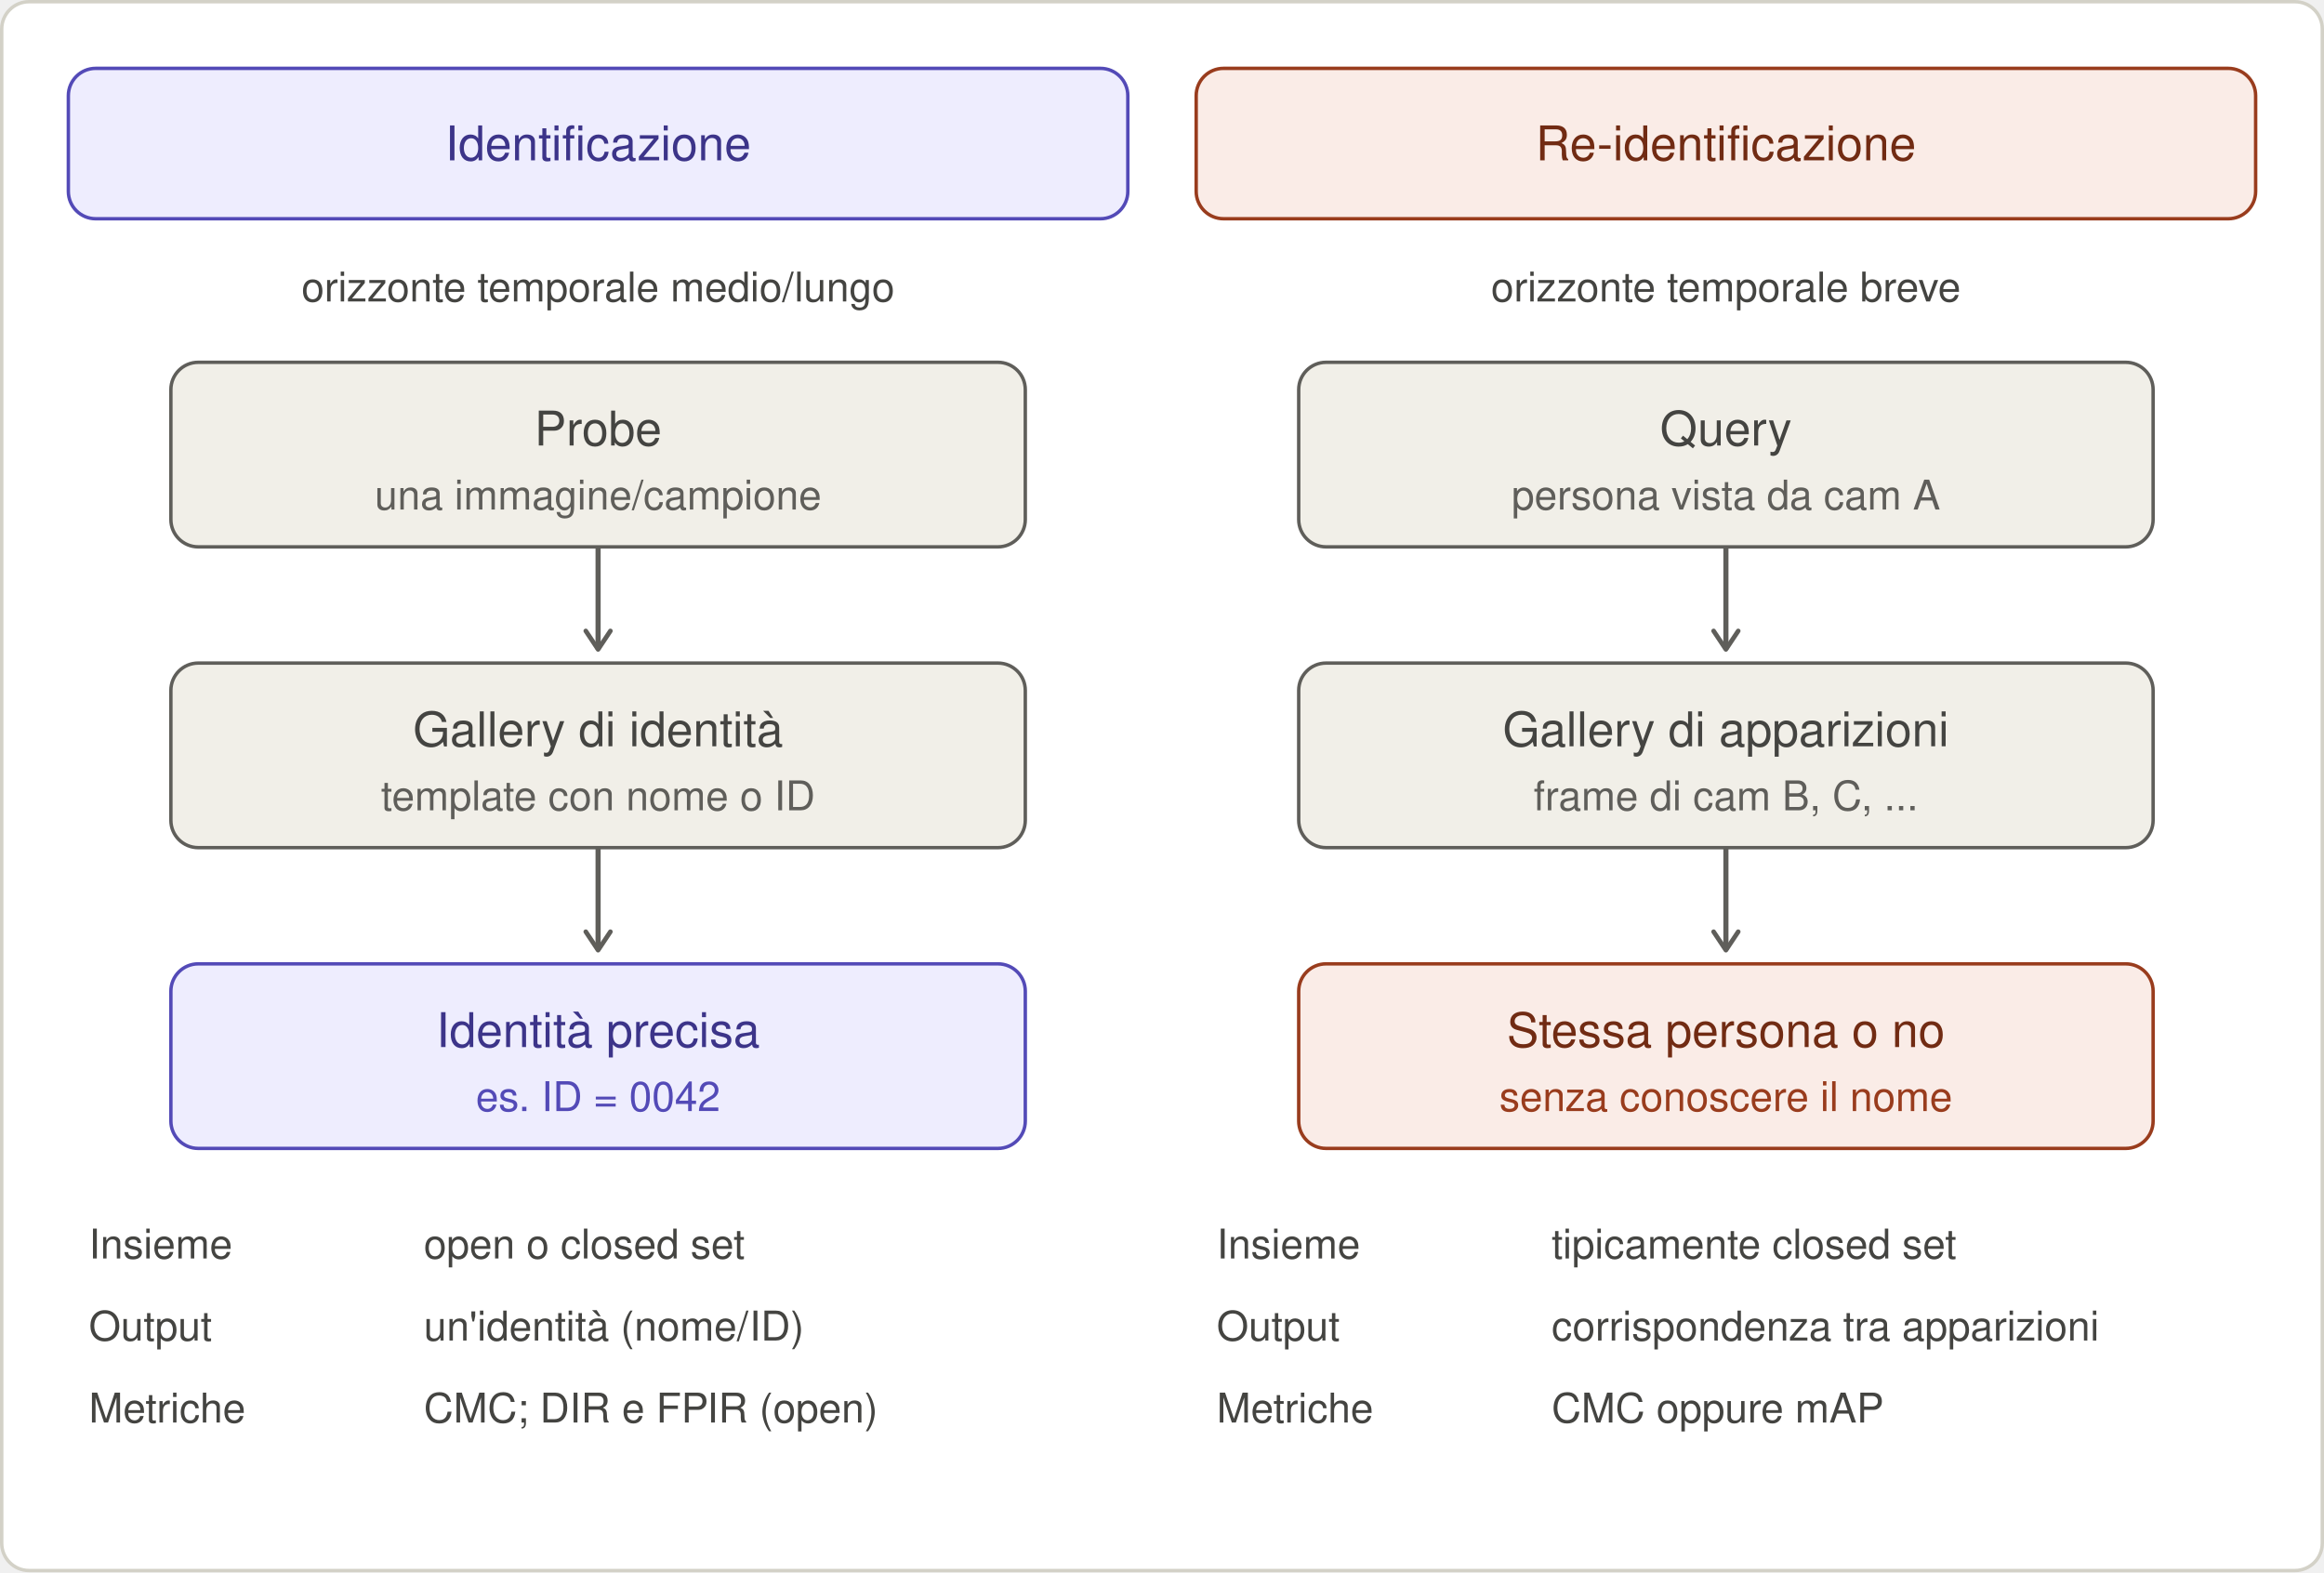
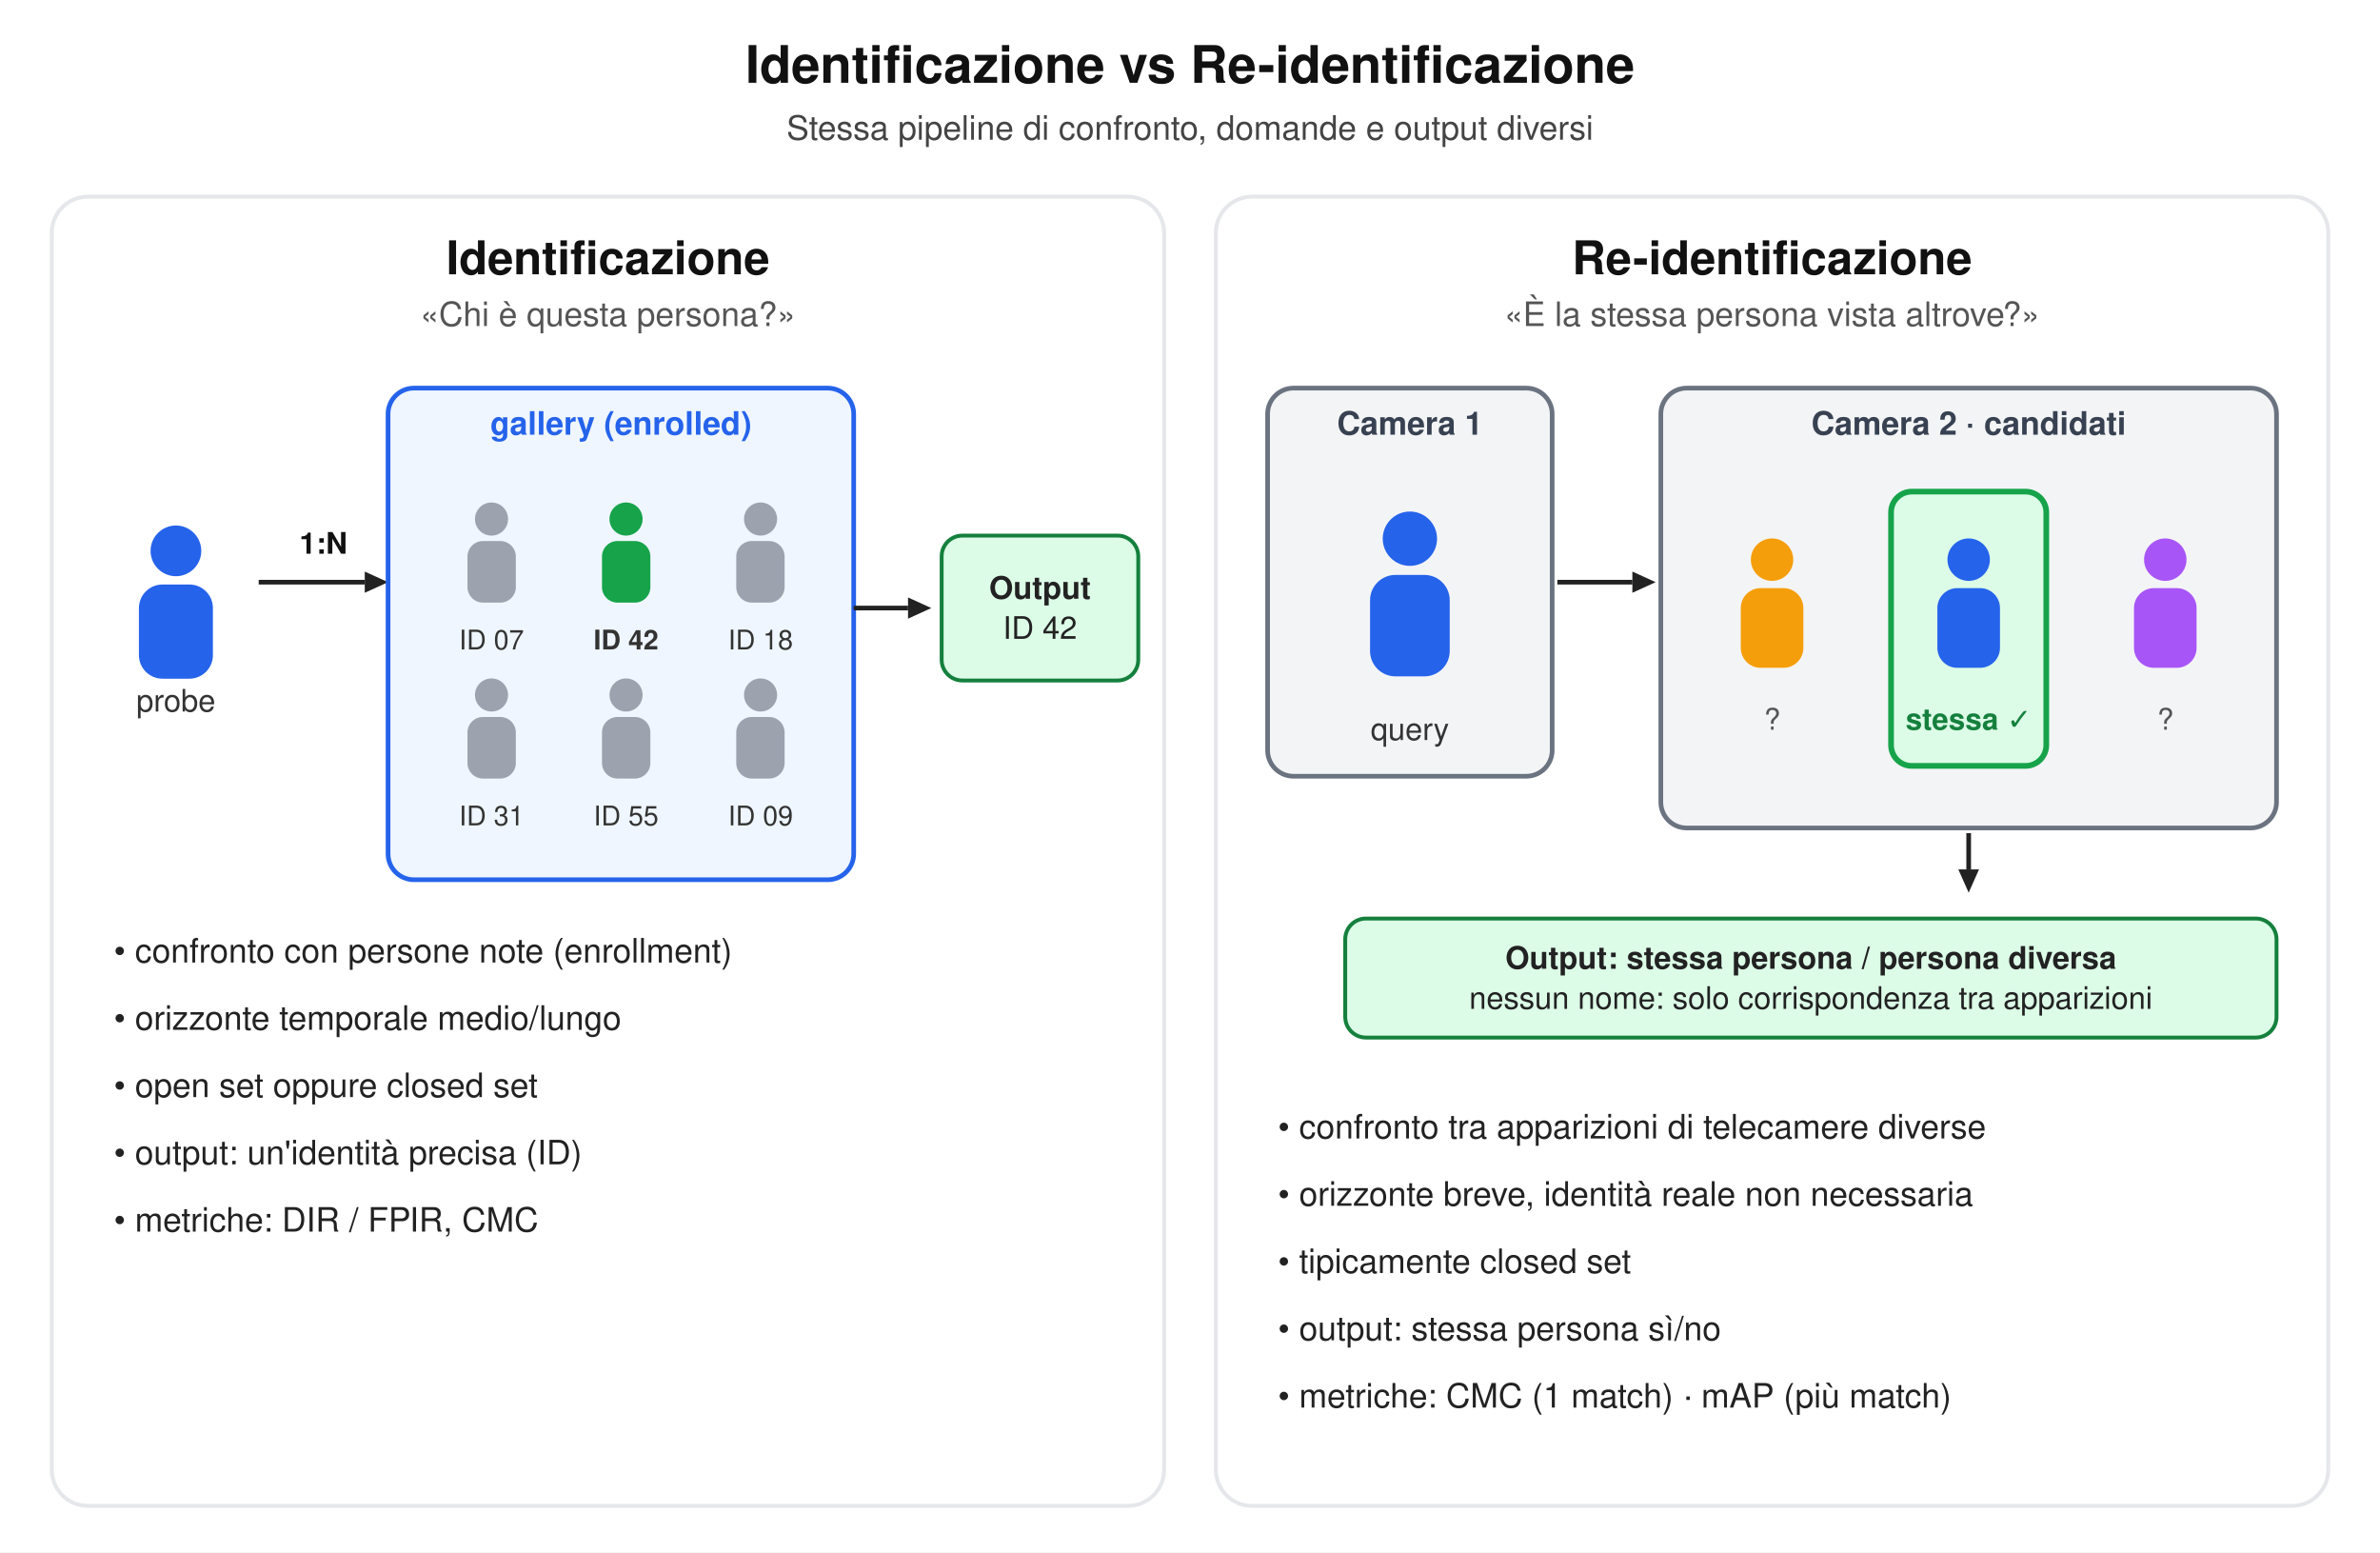
- <svg xmlns="http://www.w3.org/2000/svg" viewBox="0 0 680 460" width="680" height="460" role="img" font-family="Helvetica, Arial, sans-serif">
-   <defs>
-     <marker id="ar" viewBox="0 0 10 10" refX="8" refY="5" markerWidth="6" markerHeight="6" orient="auto-start-reverse">
-       <path d="M2 1L8 5L2 9" fill="none" stroke="#5F5E5A" stroke-width="1.5" stroke-linecap="round" stroke-linejoin="round" />
-     </marker>
-   </defs>
-   <rect x="0.5" y="0.5" width="679" height="459" rx="8" fill="#FFFFFF" stroke="#D3D1C7" />
-   <rect x="20" y="20" width="310" height="44" rx="8" fill="#EEEDFE" stroke="#534AB7" stroke-width="1" />
-   <text x="175.0" y="42.0" dy=".35em" font-size="14" font-weight="500" fill="#3C3489" text-anchor="middle">Identificazione</text>
-   <text x="175" y="84" dy=".35em" font-size="12" font-weight="400" fill="#444441" text-anchor="middle">orizzonte temporale medio/lungo</text>
-   <rect x="50" y="106" width="250" height="54" rx="8" fill="#F1EFE8" stroke="#5F5E5A" stroke-width="1" />
-   <text x="175.0" y="125.44" dy=".35em" font-size="14" font-weight="500" fill="#444441" text-anchor="middle">Probe</text>
-   <text x="175.0" y="144.88" dy=".35em" font-size="12" font-weight="400" fill="#5F5E5A" text-anchor="middle">una immagine/campione</text>
-   <line x1="175" y1="160" x2="175" y2="190" stroke="#5F5E5A" stroke-width="1.5" marker-end="url(#ar)" />
-   <rect x="50" y="194" width="250" height="54" rx="8" fill="#F1EFE8" stroke="#5F5E5A" stroke-width="1" />
-   <text x="175.0" y="213.44" dy=".35em" font-size="14" font-weight="500" fill="#444441" text-anchor="middle">Gallery di identità</text>
-   <text x="175.0" y="232.88" dy=".35em" font-size="12" font-weight="400" fill="#5F5E5A" text-anchor="middle">template con nome o ID</text>
-   <line x1="175" y1="248" x2="175" y2="278" stroke="#5F5E5A" stroke-width="1.5" marker-end="url(#ar)" />
-   <rect x="50" y="282" width="250" height="54" rx="8" fill="#EEEDFE" stroke="#534AB7" stroke-width="1" />
-   <text x="175.0" y="301.44" dy=".35em" font-size="14" font-weight="500" fill="#3C3489" text-anchor="middle">Identità precisa</text>
-   <text x="175.0" y="320.88" dy=".35em" font-size="12" font-weight="400" fill="#534AB7" text-anchor="middle">es. ID = 0042</text>
-   <text x="26" y="364" dy=".35em" font-size="12" font-weight="500" fill="#444441" text-anchor="start">Insieme</text>
-   <text x="124" y="364" dy=".35em" font-size="12" font-weight="400" fill="#444441" text-anchor="start">open o closed set</text>
-   <text x="26" y="388" dy=".35em" font-size="12" font-weight="500" fill="#444441" text-anchor="start">Output</text>
-   <text x="124" y="388" dy=".35em" font-size="12" font-weight="400" fill="#444441" text-anchor="start">un'identità (nome/ID)</text>
-   <text x="26" y="412" dy=".35em" font-size="12" font-weight="500" fill="#444441" text-anchor="start">Metriche</text>
-   <text x="124" y="412" dy=".35em" font-size="12" font-weight="400" fill="#444441" text-anchor="start">CMC; DIR e FPIR (open)</text>
-   <rect x="350" y="20" width="310" height="44" rx="8" fill="#FAECE7" stroke="#993C1D" stroke-width="1" />
-   <text x="505.0" y="42.0" dy=".35em" font-size="14" font-weight="500" fill="#712B13" text-anchor="middle">Re-identificazione</text>
-   <text x="505" y="84" dy=".35em" font-size="12" font-weight="400" fill="#444441" text-anchor="middle">orizzonte temporale breve</text>
-   <rect x="380" y="106" width="250" height="54" rx="8" fill="#F1EFE8" stroke="#5F5E5A" stroke-width="1" />
-   <text x="505.0" y="125.44" dy=".35em" font-size="14" font-weight="500" fill="#444441" text-anchor="middle">Query</text>
-   <text x="505.0" y="144.88" dy=".35em" font-size="12" font-weight="400" fill="#5F5E5A" text-anchor="middle">persona vista da cam A</text>
-   <line x1="505" y1="160" x2="505" y2="190" stroke="#5F5E5A" stroke-width="1.5" marker-end="url(#ar)" />
-   <rect x="380" y="194" width="250" height="54" rx="8" fill="#F1EFE8" stroke="#5F5E5A" stroke-width="1" />
-   <text x="505.0" y="213.44" dy=".35em" font-size="14" font-weight="500" fill="#444441" text-anchor="middle">Gallery di apparizioni</text>
-   <text x="505.0" y="232.88" dy=".35em" font-size="12" font-weight="400" fill="#5F5E5A" text-anchor="middle">frame di cam B, C, ...</text>
-   <line x1="505" y1="248" x2="505" y2="278" stroke="#5F5E5A" stroke-width="1.5" marker-end="url(#ar)" />
-   <rect x="380" y="282" width="250" height="54" rx="8" fill="#FAECE7" stroke="#993C1D" stroke-width="1" />
-   <text x="505.0" y="301.44" dy=".35em" font-size="14" font-weight="500" fill="#712B13" text-anchor="middle">Stessa persona o no</text>
-   <text x="505.0" y="320.88" dy=".35em" font-size="12" font-weight="400" fill="#993C1D" text-anchor="middle">senza conoscere il nome</text>
-   <text x="356" y="364" dy=".35em" font-size="12" font-weight="500" fill="#444441" text-anchor="start">Insieme</text>
-   <text x="454" y="364" dy=".35em" font-size="12" font-weight="400" fill="#444441" text-anchor="start">tipicamente closed set</text>
-   <text x="356" y="388" dy=".35em" font-size="12" font-weight="500" fill="#444441" text-anchor="start">Output</text>
-   <text x="454" y="388" dy=".35em" font-size="12" font-weight="400" fill="#444441" text-anchor="start">corrispondenza tra apparizioni</text>
-   <text x="356" y="412" dy=".35em" font-size="12" font-weight="500" fill="#444441" text-anchor="start">Metriche</text>
-   <text x="454" y="412" dy=".35em" font-size="12" font-weight="400" fill="#444441" text-anchor="start">CMC oppure mAP</text>
+ <svg xmlns="http://www.w3.org/2000/svg" viewBox="0 0 920 600" width="920" height="600" font-family="Helvetica, Arial, sans-serif">
+   <rect width="920" height="600" fill="#ffffff" />
+   <text x="460.0" y="32.0" text-anchor="middle" font-size="20" font-weight="700" fill="#111">Identificazione vs Re-identificazione</text>
+   <text x="460.0" y="54.0" text-anchor="middle" font-size="13" fill="#444">Stessa pipeline di confronto, domande e output diversi</text>
+   <rect x="20.0" y="76.0" width="430.0" height="506.0" rx="14" fill="#fff" stroke="#e5e7eb" stroke-width="1.5" />
+   <text x="235.0" y="106.0" text-anchor="middle" font-size="18" font-weight="700" fill="#111">Identificazione</text>
+   <text x="235.0" y="126.0" text-anchor="middle" font-size="13" fill="#555">«Chi è questa persona?»</text>
+   <rect x="470.0" y="76.0" width="430.0" height="506.0" rx="14" fill="#fff" stroke="#e5e7eb" stroke-width="1.5" />
+   <text x="685.0" y="106.0" text-anchor="middle" font-size="18" font-weight="700" fill="#111">Re-identificazione</text>
+   <text x="685.0" y="126.0" text-anchor="middle" font-size="13" fill="#555">«È la stessa persona vista altrove?»</text>
+   <circle cx="68.0" cy="212.9" r="9.8" fill="#2563eb" />
+   <rect x="53.7" y="225.9" width="28.6" height="36.4" rx="9.1" fill="#2563eb" />
+   <text x="68.0" y="275.0" text-anchor="middle" font-size="12" fill="#333">probe</text>
+   <line x1="100.0" y1="225.0" x2="141.0" y2="225.0" stroke="#222" stroke-width="1.8" />
+   <polygon points="150.0,225.0 141.0,229.1 141.0,220.9" fill="#222" />
+   <text x="125.0" y="214.0" text-anchor="middle" font-size="11.5" font-weight="700" fill="#fff" stroke="#fff" stroke-width="4" stroke-linejoin="round">1:N</text>
+   <text x="125.0" y="214.0" text-anchor="middle" font-size="11.5" font-weight="700" fill="#111">1:N</text>
+   <rect x="150.0" y="150.0" width="180.0" height="190.0" rx="10" fill="#eff6ff" stroke="#2563eb" stroke-width="1.8" />
+   <text x="240.0" y="168.0" text-anchor="middle" font-size="12.5" font-weight="700" fill="#2563eb">gallery (enrolled)</text>
+   <circle cx="190.0" cy="200.6" r="6.4" fill="#9ca3af" />
+   <rect x="180.7" y="209.1" width="18.7" height="23.8" rx="6.0" fill="#9ca3af" />
+   <text x="190.0" y="251.0" text-anchor="middle" font-size="10.5" fill="#333">ID 07</text>
+   <circle cx="242.0" cy="200.6" r="6.4" fill="#16a34a" />
+   <rect x="232.7" y="209.1" width="18.7" height="23.8" rx="6.0" fill="#16a34a" />
+   <text x="242.0" y="251.0" text-anchor="middle" font-size="10.5" font-weight="700" fill="#333">ID 42</text>
+   <circle cx="294.0" cy="200.6" r="6.4" fill="#9ca3af" />
+   <rect x="284.6" y="209.1" width="18.7" height="23.8" rx="6.0" fill="#9ca3af" />
+   <text x="294.0" y="251.0" text-anchor="middle" font-size="10.5" fill="#333">ID 18</text>
+   <circle cx="190.0" cy="268.6" r="6.4" fill="#9ca3af" />
+   <rect x="180.7" y="277.1" width="18.7" height="23.8" rx="6.0" fill="#9ca3af" />
+   <text x="190.0" y="319.0" text-anchor="middle" font-size="10.5" fill="#333">ID 31</text>
+   <circle cx="242.0" cy="268.6" r="6.4" fill="#9ca3af" />
+   <rect x="232.7" y="277.1" width="18.7" height="23.8" rx="6.0" fill="#9ca3af" />
+   <text x="242.0" y="319.0" text-anchor="middle" font-size="10.5" fill="#333">ID 55</text>
+   <circle cx="294.0" cy="268.6" r="6.4" fill="#9ca3af" />
+   <rect x="284.6" y="277.1" width="18.7" height="23.8" rx="6.0" fill="#9ca3af" />
+   <text x="294.0" y="319.0" text-anchor="middle" font-size="10.5" fill="#333">ID 09</text>
+   <line x1="330.0" y1="235.0" x2="351.0" y2="235.0" stroke="#222" stroke-width="1.8" />
+   <polygon points="360.0,235.0 351.0,239.1 351.0,230.9" fill="#222" />
+   <rect x="364.0" y="207.0" width="76.0" height="56.0" rx="8" fill="#dcfce7" stroke="#15803d" stroke-width="1.5" />
+   <text x="402.0" y="231.4" text-anchor="middle" font-size="12" font-weight="700" fill="#222">Output</text>
+   <text x="402.0" y="246.9" text-anchor="middle" font-size="12" fill="#222">ID 42</text>
+   <text x="44.0" y="372.0" text-anchor="start" font-size="13" fill="#222">• confronto con persone note (enrollment)</text>
+   <text x="44.0" y="398.0" text-anchor="start" font-size="13" fill="#222">• orizzonte temporale medio/lungo</text>
+   <text x="44.0" y="424.0" text-anchor="start" font-size="13" fill="#222">• open set oppure closed set</text>
+   <text x="44.0" y="450.0" text-anchor="start" font-size="13" fill="#222">• output: un'identità precisa (ID)</text>
+   <text x="44.0" y="476.0" text-anchor="start" font-size="13" fill="#222">• metriche: DIR / FPIR, CMC</text>
+   <rect x="490.0" y="150.0" width="110.0" height="150.0" rx="10" fill="#f3f4f6" stroke="#6b7280" stroke-width="1.8" />
+   <text x="545.0" y="168.0" text-anchor="middle" font-size="12.5" font-weight="700" fill="#374151">Camera 1</text>
+   <circle cx="545.0" cy="208.2" r="10.5" fill="#2563eb" />
+   <rect x="529.6" y="222.2" width="30.8" height="39.2" rx="9.8" fill="#2563eb" />
+   <text x="545.0" y="286.0" text-anchor="middle" font-size="12" fill="#333">query</text>
+   <line x1="602.0" y1="225.0" x2="631.0" y2="225.0" stroke="#222" stroke-width="1.8" />
+   <polygon points="640.0,225.0 631.0,229.1 631.0,220.9" fill="#222" />
+   <rect x="642.0" y="150.0" width="238.0" height="170.0" rx="10" fill="#f3f4f6" stroke="#6b7280" stroke-width="1.8" />
+   <text x="761.0" y="168.0" text-anchor="middle" font-size="12.5" font-weight="700" fill="#374151">Camera 2 · candidati</text>
+   <circle cx="685.0" cy="216.3" r="8.2" fill="#f59e0b" />
+   <rect x="672.9" y="227.3" width="24.2" height="30.8" rx="7.7" fill="#f59e0b" />
+   <text x="685.0" y="282.0" text-anchor="middle" font-size="11.5" fill="#555">?</text>
+   <rect x="731.0" y="190.0" width="60.0" height="106.0" rx="8" fill="#dcfce7" stroke="#16a34a" stroke-width="2.2" />
+   <circle cx="761.0" cy="216.3" r="8.2" fill="#2563eb" />
+   <rect x="748.9" y="227.3" width="24.2" height="30.8" rx="7.7" fill="#2563eb" />
+   <text x="761.0" y="282.0" text-anchor="middle" font-size="11.5" font-weight="700" fill="#15803d">stessa ✓</text>
+   <circle cx="837.0" cy="216.3" r="8.2" fill="#a855f7" />
+   <rect x="824.9" y="227.3" width="24.2" height="30.8" rx="7.7" fill="#a855f7" />
+   <text x="837.0" y="282.0" text-anchor="middle" font-size="11.5" fill="#555">?</text>
+   <line x1="761.0" y1="322.0" x2="761.0" y2="336.0" stroke="#222" stroke-width="1.8" />
+   <polygon points="761.0,345.0 757.0,336.0 765.0,336.0" fill="#222" />
+   <rect x="520.0" y="355.0" width="360.0" height="46.0" rx="8" fill="#dcfce7" stroke="#15803d" stroke-width="1.5" />
+   <text x="700.0" y="374.4" text-anchor="middle" font-size="12" font-weight="700" fill="#222">Output: stessa persona / persona diversa</text>
+   <text x="700.0" y="389.9" text-anchor="middle" font-size="12" fill="#222">nessun nome: solo corrispondenza tra apparizioni</text>
+   <text x="494.0" y="440.0" text-anchor="start" font-size="13" fill="#222">• confronto tra apparizioni di telecamere diverse</text>
+   <text x="494.0" y="466.0" text-anchor="start" font-size="13" fill="#222">• orizzonte breve, identità reale non necessaria</text>
+   <text x="494.0" y="492.0" text-anchor="start" font-size="13" fill="#222">• tipicamente closed set</text>
+   <text x="494.0" y="518.0" text-anchor="start" font-size="13" fill="#222">• output: stessa persona sì/no</text>
+   <text x="494.0" y="544.0" text-anchor="start" font-size="13" fill="#222">• metriche: CMC (1 match) · mAP (più match)</text>
</svg>
